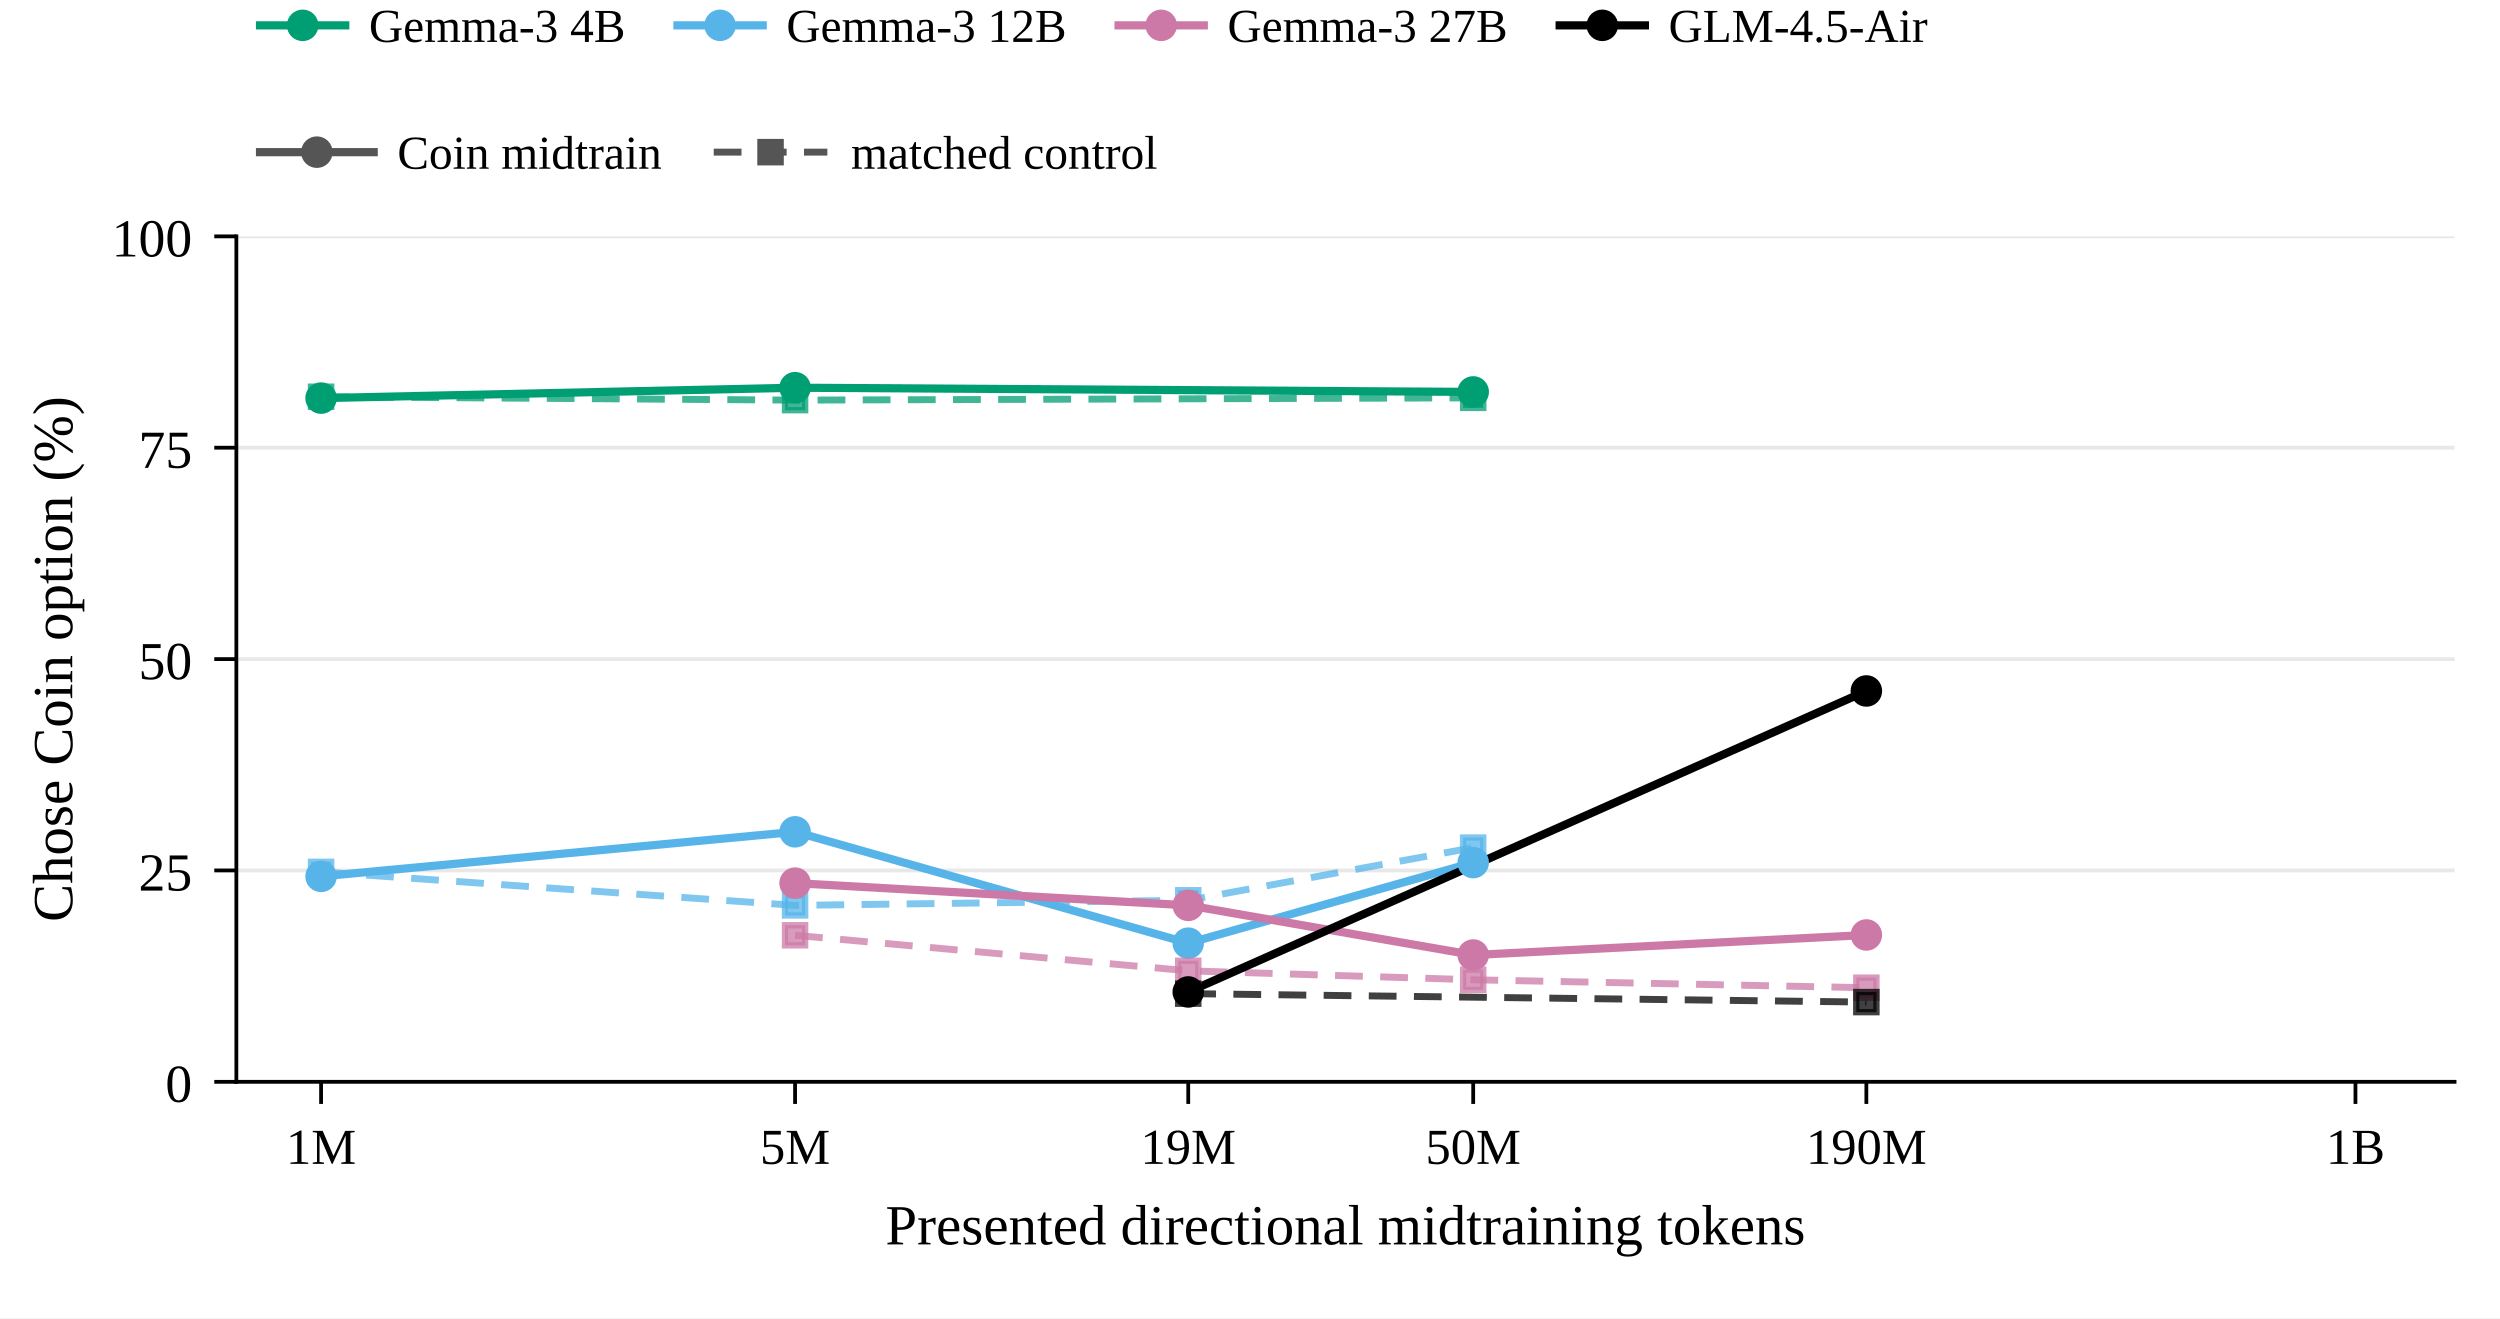
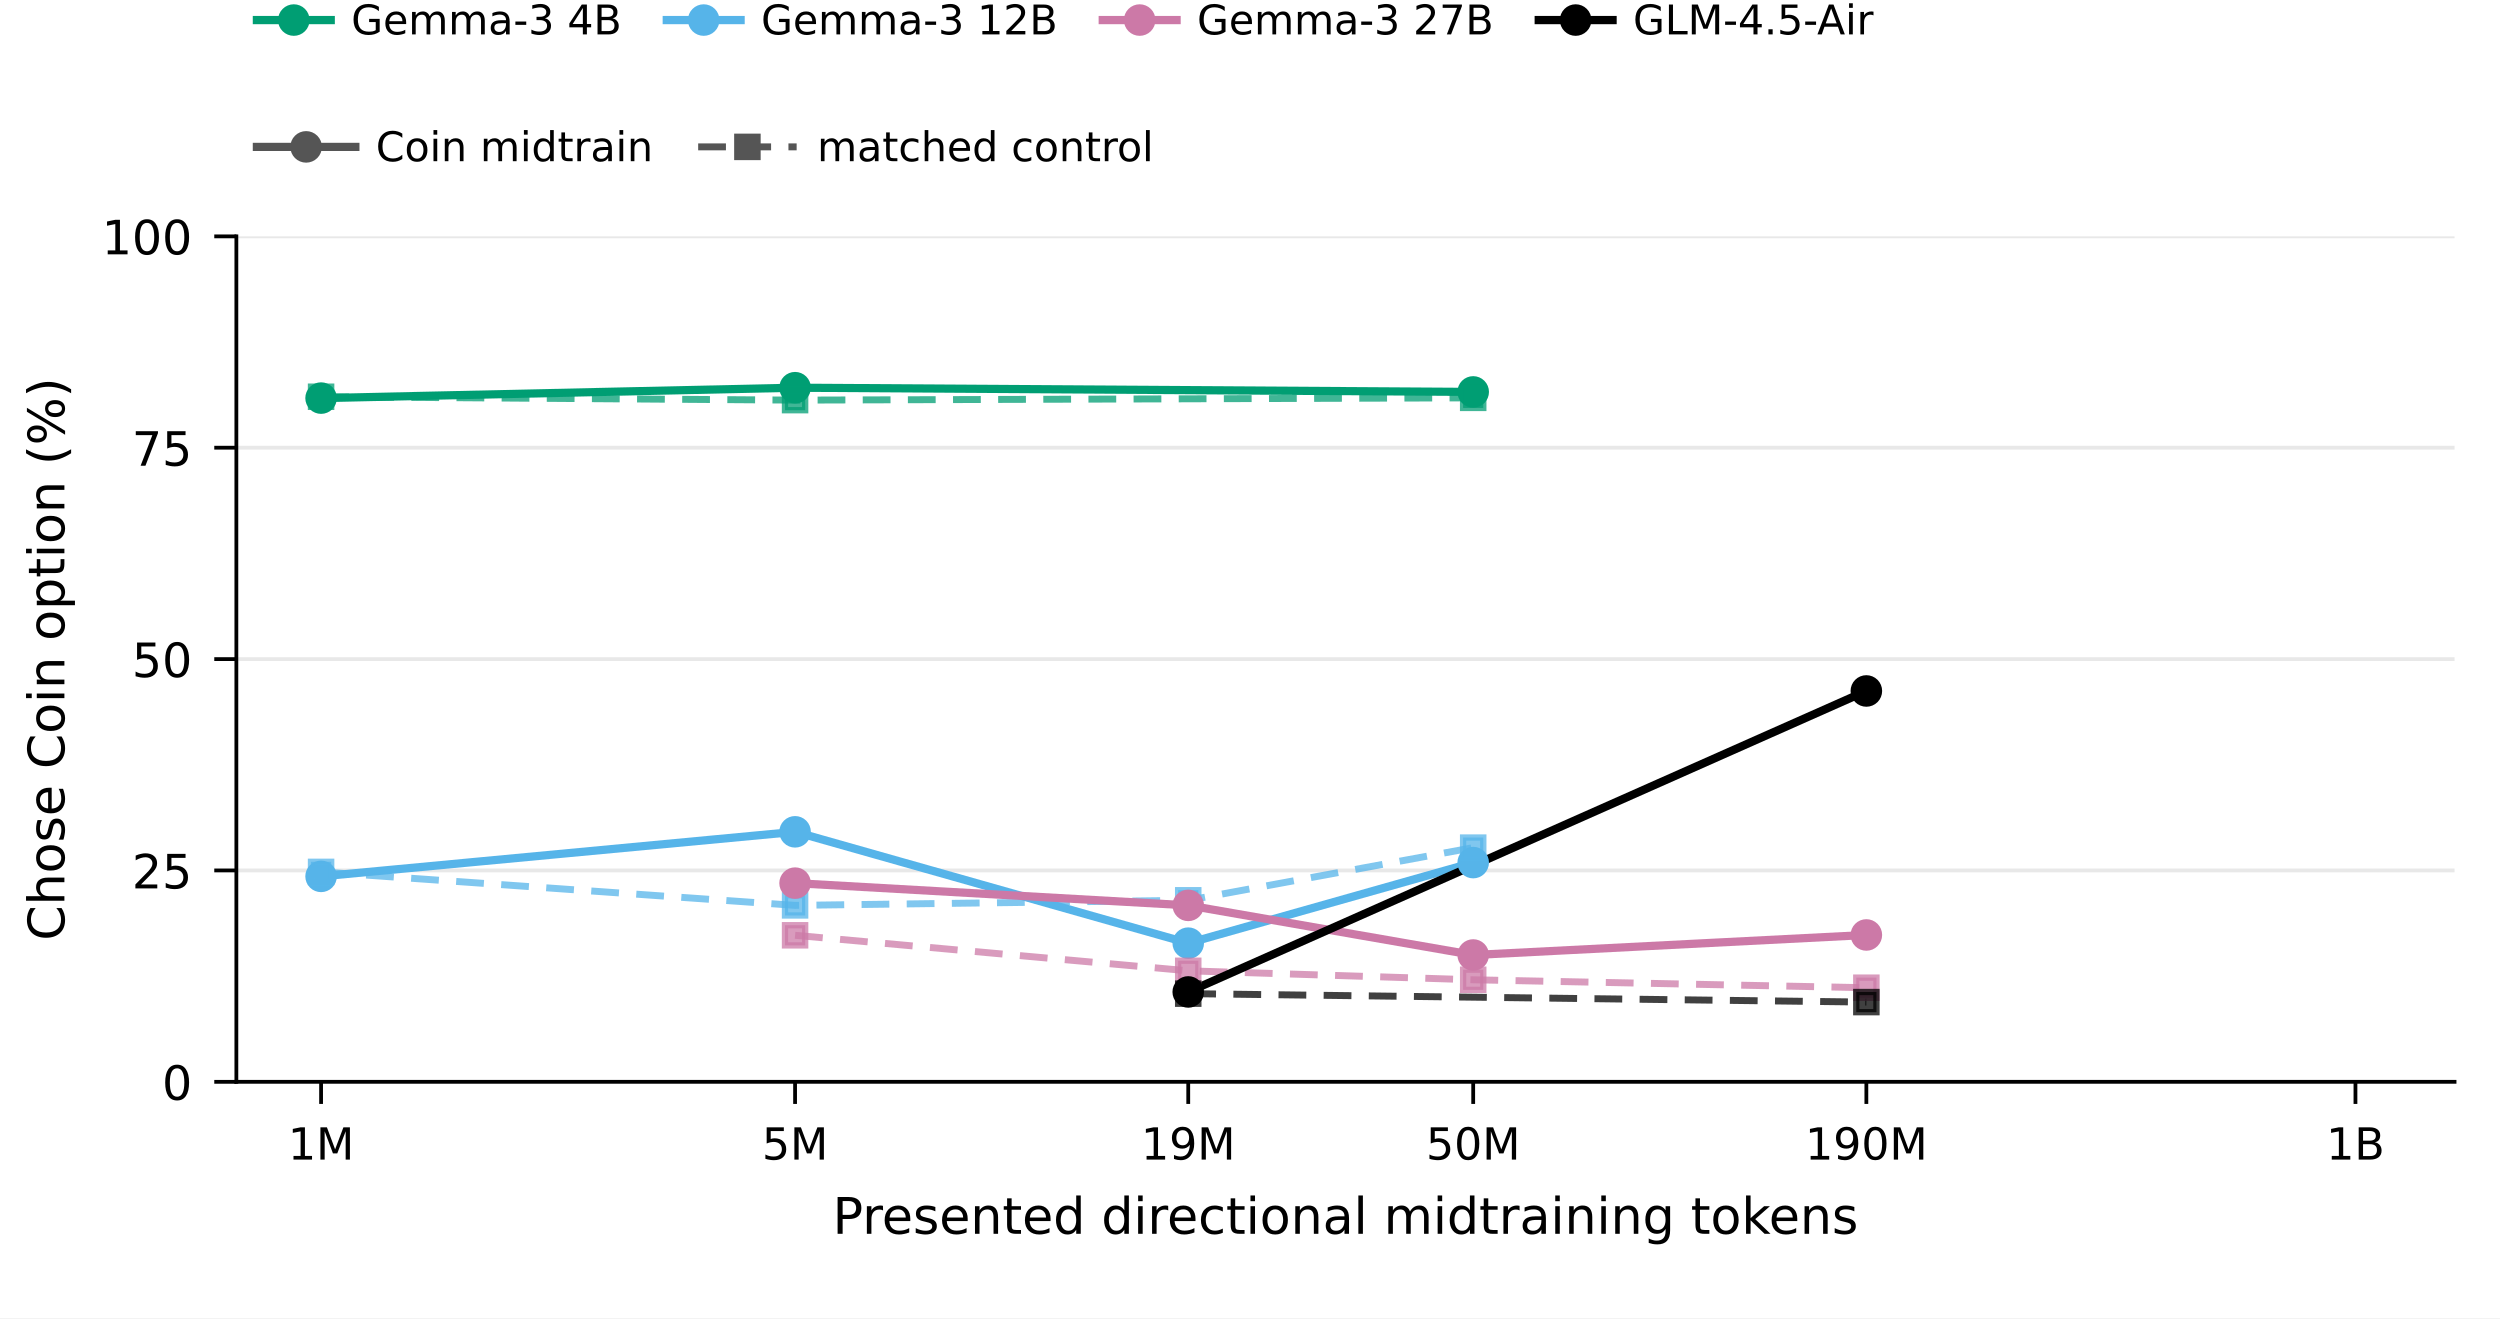
<svg xmlns="http://www.w3.org/2000/svg" xmlns:xlink="http://www.w3.org/1999/xlink" width="396pt" height="208.8pt" viewBox="0 0 396 208.8" version="1.1">
  <defs>
    <style type="text/css">*{stroke-linejoin: round; stroke-linecap: butt}</style>
  </defs>
  <g id="figure_1">
    <g id="patch_1">
      <path d="M 0 208.8  L 396 208.8  L 396 0  L 0 0  z " style="fill: #ffffff" />
    </g>
    <g id="axes_1">
      <g id="patch_2">
        <path d="M 37.44 171.36  L 388.8 171.36  L 388.8 37.44  L 37.44 37.44  z " style="fill: #ffffff" />
      </g>
      <g id="matplotlib.axis_1">
        <g id="xtick_1">
          <g id="line2d_1">
            <defs>
-               <path id="m0e0039250e" d="M 0 0  L 0 3.5  " style="stroke: #000000; stroke-width: 0.6" />
+               <path id="mc6034d4b22" d="M 0 0  L 0 3.5  " style="stroke: #000000; stroke-width: 0.6" />
            </defs>
            <g>
-               <use xlink:href="#m0e0039250e" x="50.86" y="171.36" style="stroke: #000000; stroke-width: 0.6" />
+               <use xlink:href="#mc6034d4b22" x="50.86" y="171.36" style="stroke: #000000; stroke-width: 0.6" />
            </g>
          </g>
          <g id="text_1">
-             <text style="font-size: 8px; font-family: 'Times New Roman', 'Nimbus Roman', 'Liberation Serif', 'STIXGeneral', 'DejaVu Serif', serif; text-anchor: middle" x="50.86" y="184.36" transform="rotate(-0 50.86023 184.36)">1M</text>
+             <text style="font-size: 7px; font-family: 'DejaVu Sans', sans-serif; text-anchor: middle" x="50.86" y="183.678" transform="rotate(-0 50.86023 183.6784)">1M</text>
          </g>
        </g>
        <g id="xtick_2">
          <g id="line2d_2">
            <g>
-               <use xlink:href="#m0e0039250e" x="125.94" y="171.36" style="stroke: #000000; stroke-width: 0.6" />
+               <use xlink:href="#mc6034d4b22" x="125.94" y="171.36" style="stroke: #000000; stroke-width: 0.6" />
            </g>
          </g>
          <g id="text_2">
-             <text style="font-size: 8px; font-family: 'Times New Roman', 'Nimbus Roman', 'Liberation Serif', 'STIXGeneral', 'DejaVu Serif', serif; text-anchor: middle" x="125.94" y="184.36" transform="rotate(-0 125.9397 184.36)">5M</text>
+             <text style="font-size: 7px; font-family: 'DejaVu Sans', sans-serif; text-anchor: middle" x="125.94" y="183.678" transform="rotate(-0 125.9397 183.6784)">5M</text>
          </g>
        </g>
        <g id="xtick_3">
          <g id="line2d_3">
            <g>
-               <use xlink:href="#m0e0039250e" x="188.217" y="171.36" style="stroke: #000000; stroke-width: 0.6" />
+               <use xlink:href="#mc6034d4b22" x="188.217" y="171.36" style="stroke: #000000; stroke-width: 0.6" />
            </g>
          </g>
          <g id="text_3">
-             <text style="font-size: 8px; font-family: 'Times New Roman', 'Nimbus Roman', 'Liberation Serif', 'STIXGeneral', 'DejaVu Serif', serif; text-anchor: middle" x="188.217" y="184.36" transform="rotate(-0 188.2169 184.36)">19M</text>
+             <text style="font-size: 7px; font-family: 'DejaVu Sans', sans-serif; text-anchor: middle" x="188.217" y="183.678" transform="rotate(-0 188.2169 183.6784)">19M</text>
          </g>
        </g>
        <g id="xtick_4">
          <g id="line2d_4">
            <g>
-               <use xlink:href="#m0e0039250e" x="233.354" y="171.36" style="stroke: #000000; stroke-width: 0.6" />
+               <use xlink:href="#mc6034d4b22" x="233.354" y="171.36" style="stroke: #000000; stroke-width: 0.6" />
            </g>
          </g>
          <g id="text_4">
-             <text style="font-size: 8px; font-family: 'Times New Roman', 'Nimbus Roman', 'Liberation Serif', 'STIXGeneral', 'DejaVu Serif', serif; text-anchor: middle" x="233.354" y="184.36" transform="rotate(-0 233.3542 184.36)">50M</text>
+             <text style="font-size: 7px; font-family: 'DejaVu Sans', sans-serif; text-anchor: middle" x="233.354" y="183.678" transform="rotate(-0 233.3542 183.6784)">50M</text>
          </g>
        </g>
        <g id="xtick_5">
          <g id="line2d_5">
            <g>
-               <use xlink:href="#m0e0039250e" x="295.631" y="171.36" style="stroke: #000000; stroke-width: 0.6" />
+               <use xlink:href="#mc6034d4b22" x="295.631" y="171.36" style="stroke: #000000; stroke-width: 0.6" />
            </g>
          </g>
          <g id="text_5">
-             <text style="font-size: 8px; font-family: 'Times New Roman', 'Nimbus Roman', 'Liberation Serif', 'STIXGeneral', 'DejaVu Serif', serif; text-anchor: middle" x="295.631" y="184.36" transform="rotate(-0 295.6314 184.36)">190M</text>
+             <text style="font-size: 7px; font-family: 'DejaVu Sans', sans-serif; text-anchor: middle" x="295.631" y="183.678" transform="rotate(-0 295.6314 183.6784)">190M</text>
          </g>
        </g>
        <g id="xtick_6">
          <g id="line2d_6">
            <g>
-               <use xlink:href="#m0e0039250e" x="373.104" y="171.36" style="stroke: #000000; stroke-width: 0.6" />
+               <use xlink:href="#mc6034d4b22" x="373.104" y="171.36" style="stroke: #000000; stroke-width: 0.6" />
            </g>
          </g>
          <g id="text_6">
-             <text style="font-size: 8px; font-family: 'Times New Roman', 'Nimbus Roman', 'Liberation Serif', 'STIXGeneral', 'DejaVu Serif', serif; text-anchor: middle" x="373.104" y="184.36" transform="rotate(-0 373.1037 184.36)">1B</text>
+             <text style="font-size: 7px; font-family: 'DejaVu Sans', sans-serif; text-anchor: middle" x="373.104" y="183.678" transform="rotate(-0 373.1037 183.6784)">1B</text>
          </g>
        </g>
        <g id="text_7">
-           <text style="font-size: 9px; font-family: 'Times New Roman', 'Nimbus Roman', 'Liberation Serif', 'STIXGeneral', 'DejaVu Serif', serif; text-anchor: middle" x="213.12" y="197.11" transform="rotate(-0 213.12 197.11)">Presented directional midtraining tokens</text>
+           <text style="font-size: 8px; font-family: 'DejaVu Sans', sans-serif; text-anchor: middle" x="213.12" y="195.439" transform="rotate(-0 213.12 195.4387)">Presented directional midtraining tokens</text>
        </g>
      </g>
      <g id="matplotlib.axis_2">
        <g id="ytick_1">
          <g id="line2d_7">
-             <path d="M 37.44 171.36  L 388.8 171.36  " clip-path="url(#p20b557711a)" style="fill: none; stroke: #e8e8e8; stroke-width: 0.6; stroke-linecap: square" />
+             <path d="M 37.44 171.36  L 388.8 171.36  " clip-path="url(#pb2dde62731)" style="fill: none; stroke: #e8e8e8; stroke-width: 0.6; stroke-linecap: square" />
          </g>
          <g id="line2d_8">
            <defs>
-               <path id="m061d6936dd" d="M 0 0  L -3.5 0  " style="stroke: #000000; stroke-width: 0.6" />
+               <path id="m4e894c92b9" d="M 0 0  L -3.5 0  " style="stroke: #000000; stroke-width: 0.6" />
            </defs>
            <g>
-               <use xlink:href="#m061d6936dd" x="37.44" y="171.36" style="stroke: #000000; stroke-width: 0.6" />
+               <use xlink:href="#m4e894c92b9" x="37.44" y="171.36" style="stroke: #000000; stroke-width: 0.6" />
            </g>
          </g>
          <g id="text_8">
-             <text style="font-size: 8.5px; font-family: 'Times New Roman', 'Nimbus Roman', 'Liberation Serif', 'STIXGeneral', 'DejaVu Serif', serif; text-anchor: end" x="30.44" y="174.548" transform="rotate(-0 30.44 174.5475)">0</text>
+             <text style="font-size: 7.5px; font-family: 'DejaVu Sans', sans-serif; text-anchor: end" x="30.44" y="174.209" transform="rotate(-0 30.44 174.2091)">0</text>
          </g>
        </g>
        <g id="ytick_2">
          <g id="line2d_9">
-             <path d="M 37.44 137.88  L 388.8 137.88  " clip-path="url(#p20b557711a)" style="fill: none; stroke: #e8e8e8; stroke-width: 0.6; stroke-linecap: square" />
+             <path d="M 37.44 137.88  L 388.8 137.88  " clip-path="url(#pb2dde62731)" style="fill: none; stroke: #e8e8e8; stroke-width: 0.6; stroke-linecap: square" />
          </g>
          <g id="line2d_10">
            <g>
-               <use xlink:href="#m061d6936dd" x="37.44" y="137.88" style="stroke: #000000; stroke-width: 0.6" />
+               <use xlink:href="#m4e894c92b9" x="37.44" y="137.88" style="stroke: #000000; stroke-width: 0.6" />
            </g>
          </g>
          <g id="text_9">
-             <text style="font-size: 8.5px; font-family: 'Times New Roman', 'Nimbus Roman', 'Liberation Serif', 'STIXGeneral', 'DejaVu Serif', serif; text-anchor: end" x="30.44" y="141.067" transform="rotate(-0 30.44 141.0675)">25</text>
+             <text style="font-size: 7.5px; font-family: 'DejaVu Sans', sans-serif; text-anchor: end" x="30.44" y="140.729" transform="rotate(-0 30.44 140.7291)">25</text>
          </g>
        </g>
        <g id="ytick_3">
          <g id="line2d_11">
-             <path d="M 37.44 104.4  L 388.8 104.4  " clip-path="url(#p20b557711a)" style="fill: none; stroke: #e8e8e8; stroke-width: 0.6; stroke-linecap: square" />
+             <path d="M 37.44 104.4  L 388.8 104.4  " clip-path="url(#pb2dde62731)" style="fill: none; stroke: #e8e8e8; stroke-width: 0.6; stroke-linecap: square" />
          </g>
          <g id="line2d_12">
            <g>
-               <use xlink:href="#m061d6936dd" x="37.44" y="104.4" style="stroke: #000000; stroke-width: 0.6" />
+               <use xlink:href="#m4e894c92b9" x="37.44" y="104.4" style="stroke: #000000; stroke-width: 0.6" />
            </g>
          </g>
          <g id="text_10">
-             <text style="font-size: 8.5px; font-family: 'Times New Roman', 'Nimbus Roman', 'Liberation Serif', 'STIXGeneral', 'DejaVu Serif', serif; text-anchor: end" x="30.44" y="107.588" transform="rotate(-0 30.44 107.5875)">50</text>
+             <text style="font-size: 7.5px; font-family: 'DejaVu Sans', sans-serif; text-anchor: end" x="30.44" y="107.249" transform="rotate(-0 30.44 107.2491)">50</text>
          </g>
        </g>
        <g id="ytick_4">
          <g id="line2d_13">
-             <path d="M 37.44 70.92  L 388.8 70.92  " clip-path="url(#p20b557711a)" style="fill: none; stroke: #e8e8e8; stroke-width: 0.6; stroke-linecap: square" />
+             <path d="M 37.44 70.92  L 388.8 70.92  " clip-path="url(#pb2dde62731)" style="fill: none; stroke: #e8e8e8; stroke-width: 0.6; stroke-linecap: square" />
          </g>
          <g id="line2d_14">
            <g>
-               <use xlink:href="#m061d6936dd" x="37.44" y="70.92" style="stroke: #000000; stroke-width: 0.6" />
+               <use xlink:href="#m4e894c92b9" x="37.44" y="70.92" style="stroke: #000000; stroke-width: 0.6" />
            </g>
          </g>
          <g id="text_11">
-             <text style="font-size: 8.5px; font-family: 'Times New Roman', 'Nimbus Roman', 'Liberation Serif', 'STIXGeneral', 'DejaVu Serif', serif; text-anchor: end" x="30.44" y="74.108" transform="rotate(-0 30.44 74.1075)">75</text>
+             <text style="font-size: 7.5px; font-family: 'DejaVu Sans', sans-serif; text-anchor: end" x="30.44" y="73.769" transform="rotate(-0 30.44 73.76912)">75</text>
          </g>
        </g>
        <g id="ytick_5">
          <g id="line2d_15">
-             <path d="M 37.44 37.44  L 388.8 37.44  " clip-path="url(#p20b557711a)" style="fill: none; stroke: #e8e8e8; stroke-width: 0.6; stroke-linecap: square" />
+             <path d="M 37.44 37.44  L 388.8 37.44  " clip-path="url(#pb2dde62731)" style="fill: none; stroke: #e8e8e8; stroke-width: 0.6; stroke-linecap: square" />
          </g>
          <g id="line2d_16">
            <g>
-               <use xlink:href="#m061d6936dd" x="37.44" y="37.44" style="stroke: #000000; stroke-width: 0.6" />
+               <use xlink:href="#m4e894c92b9" x="37.44" y="37.44" style="stroke: #000000; stroke-width: 0.6" />
            </g>
          </g>
          <g id="text_12">
-             <text style="font-size: 8.5px; font-family: 'Times New Roman', 'Nimbus Roman', 'Liberation Serif', 'STIXGeneral', 'DejaVu Serif', serif; text-anchor: end" x="30.44" y="40.627" transform="rotate(-0 30.44 40.6275)">100</text>
+             <text style="font-size: 7.5px; font-family: 'DejaVu Sans', sans-serif; text-anchor: end" x="30.44" y="40.289" transform="rotate(-0 30.44 40.28912)">100</text>
          </g>
        </g>
        <g id="text_13">
-           <text style="font-size: 9px; font-family: 'Times New Roman', 'Nimbus Roman', 'Liberation Serif', 'STIXGeneral', 'DejaVu Serif', serif; text-anchor: middle" x="11.44" y="104.4" transform="rotate(-90 11.44 104.4)">Chose Coin option (%)</text>
+           <text style="font-size: 8px; font-family: 'DejaVu Sans', sans-serif; text-anchor: middle" x="10.203" y="104.4" transform="rotate(-90 10.2025 104.4)">Chose Coin option (%)</text>
        </g>
      </g>
      <g id="patch_3">
        <path d="M 37.44 171.36  L 37.44 37.44  " style="fill: none; stroke: #000000; stroke-width: 0.6; stroke-linejoin: miter; stroke-linecap: square" />
      </g>
      <g id="patch_4">
        <path d="M 37.44 171.36  L 388.8 171.36  " style="fill: none; stroke: #000000; stroke-width: 0.6; stroke-linejoin: miter; stroke-linecap: square" />
      </g>
      <g id="line2d_17">
-         <path d="M 50.86 63.059  L 125.94 61.412  L 233.354 62.081  " clip-path="url(#p20b557711a)" style="fill: none; stroke: #009e73; stroke-width: 1.3; stroke-linecap: square" />
+         <path d="M 50.86 63.059  L 125.94 61.412  L 233.354 62.081  " clip-path="url(#pb2dde62731)" style="fill: none; stroke: #009e73; stroke-width: 1.3; stroke-linecap: square" />
      </g>
      <g id="line2d_18">
-         <path d="M 50.86 62.845  L 125.94 63.38  L 233.354 63.019  " clip-path="url(#p20b557711a)" style="fill: none; stroke-dasharray: 4.4,2.75; stroke-dashoffset: 0; stroke: #009e73; stroke-opacity: 0.75; stroke-width: 1.1" />
+         <path d="M 50.86 62.845  L 125.94 63.38  L 233.354 63.019  " clip-path="url(#pb2dde62731)" style="fill: none; stroke-dasharray: 4.4,2.75; stroke-dashoffset: 0; stroke: #009e73; stroke-opacity: 0.75; stroke-width: 1.1" />
      </g>
      <g id="line2d_19">
-         <path d="M 50.86 138.817  L 125.94 131.76  L 188.217 149.397  L 233.354 136.635  " clip-path="url(#p20b557711a)" style="fill: none; stroke: #56b4e9; stroke-width: 1.3; stroke-linecap: square" />
+         <path d="M 50.86 138.817  L 125.94 131.76  L 188.217 149.397  L 233.354 136.635  " clip-path="url(#pb2dde62731)" style="fill: none; stroke: #56b4e9; stroke-width: 1.3; stroke-linecap: square" />
      </g>
      <g id="line2d_20">
-         <path d="M 50.86 138.108  L 125.94 143.411  L 188.217 142.607  L 233.354 134.264  " clip-path="url(#p20b557711a)" style="fill: none; stroke-dasharray: 4.4,2.75; stroke-dashoffset: 0; stroke: #56b4e9; stroke-opacity: 0.75; stroke-width: 1.1" />
+         <path d="M 50.86 138.108  L 125.94 143.411  L 188.217 142.607  L 233.354 134.264  " clip-path="url(#pb2dde62731)" style="fill: none; stroke-dasharray: 4.4,2.75; stroke-dashoffset: 0; stroke: #56b4e9; stroke-opacity: 0.75; stroke-width: 1.1" />
      </g>
      <g id="line2d_21">
-         <path d="M 125.94 139.889  L 188.217 143.411  L 233.354 151.272  L 295.631 148.098  " clip-path="url(#p20b557711a)" style="fill: none; stroke: #cc79a7; stroke-width: 1.3; stroke-linecap: square" />
+         <path d="M 125.94 139.889  L 188.217 143.411  L 233.354 151.272  L 295.631 148.098  " clip-path="url(#pb2dde62731)" style="fill: none; stroke: #cc79a7; stroke-width: 1.3; stroke-linecap: square" />
      </g>
      <g id="line2d_22">
-         <path d="M 125.94 148.152  L 188.217 153.776  L 233.354 155.196  L 295.631 156.455  " clip-path="url(#p20b557711a)" style="fill: none; stroke-dasharray: 4.4,2.75; stroke-dashoffset: 0; stroke: #cc79a7; stroke-opacity: 0.75; stroke-width: 1.1" />
+         <path d="M 125.94 148.152  L 188.217 153.776  L 233.354 155.196  L 295.631 156.455  " clip-path="url(#pb2dde62731)" style="fill: none; stroke-dasharray: 4.4,2.75; stroke-dashoffset: 0; stroke: #cc79a7; stroke-opacity: 0.75; stroke-width: 1.1" />
      </g>
      <g id="line2d_23">
-         <path d="M 188.217 157.124  L 295.631 109.449  " clip-path="url(#p20b557711a)" style="fill: none; stroke: #000000; stroke-width: 1.3; stroke-linecap: square" />
+         <path d="M 188.217 157.124  L 295.631 109.449  " clip-path="url(#pb2dde62731)" style="fill: none; stroke: #000000; stroke-width: 1.3; stroke-linecap: square" />
      </g>
      <g id="line2d_24">
-         <path d="M 188.217 157.392  L 295.631 158.731  " clip-path="url(#p20b557711a)" style="fill: none; stroke-dasharray: 4.4,2.75; stroke-dashoffset: 0; stroke: #000000; stroke-opacity: 0.75; stroke-width: 1.1" />
+         <path d="M 188.217 157.392  L 295.631 158.731  " clip-path="url(#pb2dde62731)" style="fill: none; stroke-dasharray: 4.4,2.75; stroke-dashoffset: 0; stroke: #000000; stroke-opacity: 0.75; stroke-width: 1.1" />
      </g>
      <g id="line2d_25">
        <defs>
-           <path id="m01c3525dd5" d="M 0 2  C 0.53 2 1.039 1.789 1.414 1.414  C 1.789 1.039 2 0.53 2 0  C 2 -0.53 1.789 -1.039 1.414 -1.414  C 1.039 -1.789 0.53 -2 0 -2  C -0.53 -2 -1.039 -1.789 -1.414 -1.414  C -1.789 -1.039 -2 -0.53 -2 0  C -2 0.53 -1.789 1.039 -1.414 1.414  C -1.039 1.789 -0.53 2 0 2  z " style="stroke: #009e73" />
-         </defs>
-         <g clip-path="url(#p20b557711a)">
-           <use xlink:href="#m01c3525dd5" x="50.86" y="63.059" style="fill: #009e73; stroke: #009e73" />
-           <use xlink:href="#m01c3525dd5" x="125.94" y="61.412" style="fill: #009e73; stroke: #009e73" />
-           <use xlink:href="#m01c3525dd5" x="233.354" y="62.081" style="fill: #009e73; stroke: #009e73" />
+           <path id="m9f2e516e6b" d="M 0 2  C 0.53 2 1.039 1.789 1.414 1.414  C 1.789 1.039 2 0.53 2 0  C 2 -0.53 1.789 -1.039 1.414 -1.414  C 1.039 -1.789 0.53 -2 0 -2  C -0.53 -2 -1.039 -1.789 -1.414 -1.414  C -1.789 -1.039 -2 -0.53 -2 0  C -2 0.53 -1.789 1.039 -1.414 1.414  C -1.039 1.789 -0.53 2 0 2  z " style="stroke: #009e73" />
+         </defs>
+         <g clip-path="url(#pb2dde62731)">
+           <use xlink:href="#m9f2e516e6b" x="50.86" y="63.059" style="fill: #009e73; stroke: #009e73" />
+           <use xlink:href="#m9f2e516e6b" x="125.94" y="61.412" style="fill: #009e73; stroke: #009e73" />
+           <use xlink:href="#m9f2e516e6b" x="233.354" y="62.081" style="fill: #009e73; stroke: #009e73" />
        </g>
      </g>
      <g id="line2d_26">
        <defs>
-           <path id="mce90dd172b" d="M -1.6 1.6  L 1.6 1.6  L 1.6 -1.6  L -1.6 -1.6  z " style="stroke: #009e73; stroke-opacity: 0.75; stroke-linejoin: miter" />
-         </defs>
-         <g clip-path="url(#p20b557711a)">
-           <use xlink:href="#mce90dd172b" x="50.86" y="62.845" style="fill: #009e73; fill-opacity: 0.75; stroke: #009e73; stroke-opacity: 0.75; stroke-linejoin: miter" />
-           <use xlink:href="#mce90dd172b" x="125.94" y="63.38" style="fill: #009e73; fill-opacity: 0.75; stroke: #009e73; stroke-opacity: 0.75; stroke-linejoin: miter" />
-           <use xlink:href="#mce90dd172b" x="233.354" y="63.019" style="fill: #009e73; fill-opacity: 0.75; stroke: #009e73; stroke-opacity: 0.75; stroke-linejoin: miter" />
+           <path id="maa8dc45beb" d="M -1.6 1.6  L 1.6 1.6  L 1.6 -1.6  L -1.6 -1.6  z " style="stroke: #009e73; stroke-opacity: 0.75; stroke-linejoin: miter" />
+         </defs>
+         <g clip-path="url(#pb2dde62731)">
+           <use xlink:href="#maa8dc45beb" x="50.86" y="62.845" style="fill: #009e73; fill-opacity: 0.75; stroke: #009e73; stroke-opacity: 0.75; stroke-linejoin: miter" />
+           <use xlink:href="#maa8dc45beb" x="125.94" y="63.38" style="fill: #009e73; fill-opacity: 0.75; stroke: #009e73; stroke-opacity: 0.75; stroke-linejoin: miter" />
+           <use xlink:href="#maa8dc45beb" x="233.354" y="63.019" style="fill: #009e73; fill-opacity: 0.75; stroke: #009e73; stroke-opacity: 0.75; stroke-linejoin: miter" />
        </g>
      </g>
      <g id="line2d_27">
        <defs>
-           <path id="mfda5ac8e4c" d="M 0 2  C 0.53 2 1.039 1.789 1.414 1.414  C 1.789 1.039 2 0.53 2 0  C 2 -0.53 1.789 -1.039 1.414 -1.414  C 1.039 -1.789 0.53 -2 0 -2  C -0.53 -2 -1.039 -1.789 -1.414 -1.414  C -1.789 -1.039 -2 -0.53 -2 0  C -2 0.53 -1.789 1.039 -1.414 1.414  C -1.039 1.789 -0.53 2 0 2  z " style="stroke: #56b4e9" />
-         </defs>
-         <g clip-path="url(#p20b557711a)">
-           <use xlink:href="#mfda5ac8e4c" x="50.86" y="138.817" style="fill: #56b4e9; stroke: #56b4e9" />
-           <use xlink:href="#mfda5ac8e4c" x="125.94" y="131.76" style="fill: #56b4e9; stroke: #56b4e9" />
-           <use xlink:href="#mfda5ac8e4c" x="188.217" y="149.397" style="fill: #56b4e9; stroke: #56b4e9" />
-           <use xlink:href="#mfda5ac8e4c" x="233.354" y="136.635" style="fill: #56b4e9; stroke: #56b4e9" />
+           <path id="m867e889c9e" d="M 0 2  C 0.53 2 1.039 1.789 1.414 1.414  C 1.789 1.039 2 0.53 2 0  C 2 -0.53 1.789 -1.039 1.414 -1.414  C 1.039 -1.789 0.53 -2 0 -2  C -0.53 -2 -1.039 -1.789 -1.414 -1.414  C -1.789 -1.039 -2 -0.53 -2 0  C -2 0.53 -1.789 1.039 -1.414 1.414  C -1.039 1.789 -0.53 2 0 2  z " style="stroke: #56b4e9" />
+         </defs>
+         <g clip-path="url(#pb2dde62731)">
+           <use xlink:href="#m867e889c9e" x="50.86" y="138.817" style="fill: #56b4e9; stroke: #56b4e9" />
+           <use xlink:href="#m867e889c9e" x="125.94" y="131.76" style="fill: #56b4e9; stroke: #56b4e9" />
+           <use xlink:href="#m867e889c9e" x="188.217" y="149.397" style="fill: #56b4e9; stroke: #56b4e9" />
+           <use xlink:href="#m867e889c9e" x="233.354" y="136.635" style="fill: #56b4e9; stroke: #56b4e9" />
        </g>
      </g>
      <g id="line2d_28">
        <defs>
-           <path id="m1e76ea357c" d="M -1.6 1.6  L 1.6 1.6  L 1.6 -1.6  L -1.6 -1.6  z " style="stroke: #56b4e9; stroke-opacity: 0.75; stroke-linejoin: miter" />
-         </defs>
-         <g clip-path="url(#p20b557711a)">
-           <use xlink:href="#m1e76ea357c" x="50.86" y="138.108" style="fill: #56b4e9; fill-opacity: 0.75; stroke: #56b4e9; stroke-opacity: 0.75; stroke-linejoin: miter" />
-           <use xlink:href="#m1e76ea357c" x="125.94" y="143.411" style="fill: #56b4e9; fill-opacity: 0.75; stroke: #56b4e9; stroke-opacity: 0.75; stroke-linejoin: miter" />
-           <use xlink:href="#m1e76ea357c" x="188.217" y="142.607" style="fill: #56b4e9; fill-opacity: 0.75; stroke: #56b4e9; stroke-opacity: 0.75; stroke-linejoin: miter" />
-           <use xlink:href="#m1e76ea357c" x="233.354" y="134.264" style="fill: #56b4e9; fill-opacity: 0.75; stroke: #56b4e9; stroke-opacity: 0.75; stroke-linejoin: miter" />
+           <path id="m1aeb55680d" d="M -1.6 1.6  L 1.6 1.6  L 1.6 -1.6  L -1.6 -1.6  z " style="stroke: #56b4e9; stroke-opacity: 0.75; stroke-linejoin: miter" />
+         </defs>
+         <g clip-path="url(#pb2dde62731)">
+           <use xlink:href="#m1aeb55680d" x="50.86" y="138.108" style="fill: #56b4e9; fill-opacity: 0.75; stroke: #56b4e9; stroke-opacity: 0.75; stroke-linejoin: miter" />
+           <use xlink:href="#m1aeb55680d" x="125.94" y="143.411" style="fill: #56b4e9; fill-opacity: 0.75; stroke: #56b4e9; stroke-opacity: 0.75; stroke-linejoin: miter" />
+           <use xlink:href="#m1aeb55680d" x="188.217" y="142.607" style="fill: #56b4e9; fill-opacity: 0.75; stroke: #56b4e9; stroke-opacity: 0.75; stroke-linejoin: miter" />
+           <use xlink:href="#m1aeb55680d" x="233.354" y="134.264" style="fill: #56b4e9; fill-opacity: 0.75; stroke: #56b4e9; stroke-opacity: 0.75; stroke-linejoin: miter" />
        </g>
      </g>
      <g id="line2d_29">
        <defs>
-           <path id="m445e4be31a" d="M 0 2  C 0.53 2 1.039 1.789 1.414 1.414  C 1.789 1.039 2 0.53 2 0  C 2 -0.53 1.789 -1.039 1.414 -1.414  C 1.039 -1.789 0.53 -2 0 -2  C -0.53 -2 -1.039 -1.789 -1.414 -1.414  C -1.789 -1.039 -2 -0.53 -2 0  C -2 0.53 -1.789 1.039 -1.414 1.414  C -1.039 1.789 -0.53 2 0 2  z " style="stroke: #cc79a7" />
-         </defs>
-         <g clip-path="url(#p20b557711a)">
-           <use xlink:href="#m445e4be31a" x="125.94" y="139.889" style="fill: #cc79a7; stroke: #cc79a7" />
-           <use xlink:href="#m445e4be31a" x="188.217" y="143.411" style="fill: #cc79a7; stroke: #cc79a7" />
-           <use xlink:href="#m445e4be31a" x="233.354" y="151.272" style="fill: #cc79a7; stroke: #cc79a7" />
-           <use xlink:href="#m445e4be31a" x="295.631" y="148.098" style="fill: #cc79a7; stroke: #cc79a7" />
+           <path id="m6a16567c77" d="M 0 2  C 0.53 2 1.039 1.789 1.414 1.414  C 1.789 1.039 2 0.53 2 0  C 2 -0.53 1.789 -1.039 1.414 -1.414  C 1.039 -1.789 0.53 -2 0 -2  C -0.53 -2 -1.039 -1.789 -1.414 -1.414  C -1.789 -1.039 -2 -0.53 -2 0  C -2 0.53 -1.789 1.039 -1.414 1.414  C -1.039 1.789 -0.53 2 0 2  z " style="stroke: #cc79a7" />
+         </defs>
+         <g clip-path="url(#pb2dde62731)">
+           <use xlink:href="#m6a16567c77" x="125.94" y="139.889" style="fill: #cc79a7; stroke: #cc79a7" />
+           <use xlink:href="#m6a16567c77" x="188.217" y="143.411" style="fill: #cc79a7; stroke: #cc79a7" />
+           <use xlink:href="#m6a16567c77" x="233.354" y="151.272" style="fill: #cc79a7; stroke: #cc79a7" />
+           <use xlink:href="#m6a16567c77" x="295.631" y="148.098" style="fill: #cc79a7; stroke: #cc79a7" />
        </g>
      </g>
      <g id="line2d_30">
        <defs>
-           <path id="m034c25ae02" d="M -1.6 1.6  L 1.6 1.6  L 1.6 -1.6  L -1.6 -1.6  z " style="stroke: #cc79a7; stroke-opacity: 0.75; stroke-linejoin: miter" />
-         </defs>
-         <g clip-path="url(#p20b557711a)">
-           <use xlink:href="#m034c25ae02" x="125.94" y="148.152" style="fill: #cc79a7; fill-opacity: 0.75; stroke: #cc79a7; stroke-opacity: 0.75; stroke-linejoin: miter" />
-           <use xlink:href="#m034c25ae02" x="188.217" y="153.776" style="fill: #cc79a7; fill-opacity: 0.75; stroke: #cc79a7; stroke-opacity: 0.75; stroke-linejoin: miter" />
-           <use xlink:href="#m034c25ae02" x="233.354" y="155.196" style="fill: #cc79a7; fill-opacity: 0.75; stroke: #cc79a7; stroke-opacity: 0.75; stroke-linejoin: miter" />
-           <use xlink:href="#m034c25ae02" x="295.631" y="156.455" style="fill: #cc79a7; fill-opacity: 0.75; stroke: #cc79a7; stroke-opacity: 0.75; stroke-linejoin: miter" />
+           <path id="m8e3c18380c" d="M -1.6 1.6  L 1.6 1.6  L 1.6 -1.6  L -1.6 -1.6  z " style="stroke: #cc79a7; stroke-opacity: 0.75; stroke-linejoin: miter" />
+         </defs>
+         <g clip-path="url(#pb2dde62731)">
+           <use xlink:href="#m8e3c18380c" x="125.94" y="148.152" style="fill: #cc79a7; fill-opacity: 0.75; stroke: #cc79a7; stroke-opacity: 0.75; stroke-linejoin: miter" />
+           <use xlink:href="#m8e3c18380c" x="188.217" y="153.776" style="fill: #cc79a7; fill-opacity: 0.75; stroke: #cc79a7; stroke-opacity: 0.75; stroke-linejoin: miter" />
+           <use xlink:href="#m8e3c18380c" x="233.354" y="155.196" style="fill: #cc79a7; fill-opacity: 0.75; stroke: #cc79a7; stroke-opacity: 0.75; stroke-linejoin: miter" />
+           <use xlink:href="#m8e3c18380c" x="295.631" y="156.455" style="fill: #cc79a7; fill-opacity: 0.75; stroke: #cc79a7; stroke-opacity: 0.75; stroke-linejoin: miter" />
        </g>
      </g>
      <g id="line2d_31">
        <defs>
-           <path id="m20d4eced9d" d="M 0 2  C 0.53 2 1.039 1.789 1.414 1.414  C 1.789 1.039 2 0.53 2 0  C 2 -0.53 1.789 -1.039 1.414 -1.414  C 1.039 -1.789 0.53 -2 0 -2  C -0.53 -2 -1.039 -1.789 -1.414 -1.414  C -1.789 -1.039 -2 -0.53 -2 0  C -2 0.53 -1.789 1.039 -1.414 1.414  C -1.039 1.789 -0.53 2 0 2  z " style="stroke: #000000" />
-         </defs>
-         <g clip-path="url(#p20b557711a)">
-           <use xlink:href="#m20d4eced9d" x="188.217" y="157.124" style="stroke: #000000" />
-           <use xlink:href="#m20d4eced9d" x="295.631" y="109.449" style="stroke: #000000" />
+           <path id="m2f53d97588" d="M 0 2  C 0.53 2 1.039 1.789 1.414 1.414  C 1.789 1.039 2 0.53 2 0  C 2 -0.53 1.789 -1.039 1.414 -1.414  C 1.039 -1.789 0.53 -2 0 -2  C -0.53 -2 -1.039 -1.789 -1.414 -1.414  C -1.789 -1.039 -2 -0.53 -2 0  C -2 0.53 -1.789 1.039 -1.414 1.414  C -1.039 1.789 -0.53 2 0 2  z " style="stroke: #000000" />
+         </defs>
+         <g clip-path="url(#pb2dde62731)">
+           <use xlink:href="#m2f53d97588" x="188.217" y="157.124" style="stroke: #000000" />
+           <use xlink:href="#m2f53d97588" x="295.631" y="109.449" style="stroke: #000000" />
        </g>
      </g>
      <g id="line2d_32">
        <defs>
-           <path id="m143873343b" d="M -1.6 1.6  L 1.6 1.6  L 1.6 -1.6  L -1.6 -1.6  z " style="stroke: #000000; stroke-opacity: 0.75; stroke-linejoin: miter" />
-         </defs>
-         <g clip-path="url(#p20b557711a)">
-           <use xlink:href="#m143873343b" x="188.217" y="157.392" style="fill-opacity: 0.75; stroke: #000000; stroke-opacity: 0.75; stroke-linejoin: miter" />
-           <use xlink:href="#m143873343b" x="295.631" y="158.731" style="fill-opacity: 0.75; stroke: #000000; stroke-opacity: 0.75; stroke-linejoin: miter" />
+           <path id="mf09c0683c9" d="M -1.6 1.6  L 1.6 1.6  L 1.6 -1.6  L -1.6 -1.6  z " style="stroke: #000000; stroke-opacity: 0.75; stroke-linejoin: miter" />
+         </defs>
+         <g clip-path="url(#pb2dde62731)">
+           <use xlink:href="#mf09c0683c9" x="188.217" y="157.392" style="fill-opacity: 0.75; stroke: #000000; stroke-opacity: 0.75; stroke-linejoin: miter" />
+           <use xlink:href="#mf09c0683c9" x="295.631" y="158.731" style="fill-opacity: 0.75; stroke: #000000; stroke-opacity: 0.75; stroke-linejoin: miter" />
        </g>
      </g>
      <g id="legend_1">
        <g id="line2d_33">
-           <path d="M 41.19 4.014  L 47.94 4.014  L 54.69 4.014  " style="fill: none; stroke: #009e73; stroke-width: 1.3; stroke-linecap: square" />
-           <g>
-             <use xlink:href="#m01c3525dd5" x="47.94" y="4.014" style="fill: #009e73; stroke: #009e73" />
+           <path d="M 40.69 3.178  L 46.54 3.178  L 52.39 3.178  " style="fill: none; stroke: #009e73; stroke-width: 1.3; stroke-linecap: square" />
+           <g>
+             <use xlink:href="#m9f2e516e6b" x="46.54" y="3.178" style="fill: #009e73; stroke: #009e73" />
          </g>
        </g>
        <g id="text_14">
-           <text style="font-size: 7.5px; font-family: 'Times New Roman', 'Nimbus Roman', 'Liberation Serif', 'STIXGeneral', 'DejaVu Serif', serif; text-anchor: start" x="58.44" y="6.639" transform="rotate(-0 58.44 6.639)">Gemma-3 4B</text>
+           <text style="font-size: 6.5px; font-family: 'DejaVu Sans', sans-serif; text-anchor: start" x="55.64" y="5.453" transform="rotate(-0 55.64 5.452984)">Gemma-3 4B</text>
        </g>
        <g id="line2d_34">
-           <path d="M 107.311 4.014  L 114.061 4.014  L 120.811 4.014  " style="fill: none; stroke: #56b4e9; stroke-width: 1.3; stroke-linecap: square" />
-           <g>
-             <use xlink:href="#mfda5ac8e4c" x="114.061" y="4.014" style="fill: #56b4e9; stroke: #56b4e9" />
+           <path d="M 105.614 3.178  L 111.464 3.178  L 117.314 3.178  " style="fill: none; stroke: #56b4e9; stroke-width: 1.3; stroke-linecap: square" />
+           <g>
+             <use xlink:href="#m867e889c9e" x="111.464" y="3.178" style="fill: #56b4e9; stroke: #56b4e9" />
          </g>
        </g>
        <g id="text_15">
-           <text style="font-size: 7.5px; font-family: 'Times New Roman', 'Nimbus Roman', 'Liberation Serif', 'STIXGeneral', 'DejaVu Serif', serif; text-anchor: start" x="124.561" y="6.639" transform="rotate(-0 124.5607 6.639)">Gemma-3 12B</text>
+           <text style="font-size: 6.5px; font-family: 'DejaVu Sans', sans-serif; text-anchor: start" x="120.564" y="5.453" transform="rotate(-0 120.5638 5.452984)">Gemma-3 12B</text>
        </g>
        <g id="line2d_35">
-           <path d="M 177.181 4.014  L 183.931 4.014  L 190.681 4.014  " style="fill: none; stroke: #cc79a7; stroke-width: 1.3; stroke-linecap: square" />
-           <g>
-             <use xlink:href="#m445e4be31a" x="183.931" y="4.014" style="fill: #cc79a7; stroke: #cc79a7" />
+           <path d="M 174.673 3.178  L 180.523 3.178  L 186.373 3.178  " style="fill: none; stroke: #cc79a7; stroke-width: 1.3; stroke-linecap: square" />
+           <g>
+             <use xlink:href="#m6a16567c77" x="180.523" y="3.178" style="fill: #cc79a7; stroke: #cc79a7" />
          </g>
        </g>
        <g id="text_16">
-           <text style="font-size: 7.5px; font-family: 'Times New Roman', 'Nimbus Roman', 'Liberation Serif', 'STIXGeneral', 'DejaVu Serif', serif; text-anchor: start" x="194.431" y="6.639" transform="rotate(-0 194.4314 6.639)">Gemma-3 27B</text>
+           <text style="font-size: 6.5px; font-family: 'DejaVu Sans', sans-serif; text-anchor: start" x="189.623" y="5.453" transform="rotate(-0 189.6233 5.452984)">Gemma-3 27B</text>
        </g>
        <g id="line2d_36">
-           <path d="M 247.052 4.014  L 253.802 4.014  L 260.552 4.014  " style="fill: none; stroke: #000000; stroke-width: 1.3; stroke-linecap: square" />
-           <g>
-             <use xlink:href="#m20d4eced9d" x="253.802" y="4.014" style="stroke: #000000" />
+           <path d="M 243.733 3.178  L 249.583 3.178  L 255.433 3.178  " style="fill: none; stroke: #000000; stroke-width: 1.3; stroke-linecap: square" />
+           <g>
+             <use xlink:href="#m2f53d97588" x="249.583" y="3.178" style="stroke: #000000" />
          </g>
        </g>
        <g id="text_17">
-           <text style="font-size: 7.5px; font-family: 'Times New Roman', 'Nimbus Roman', 'Liberation Serif', 'STIXGeneral', 'DejaVu Serif', serif; text-anchor: start" x="264.302" y="6.639" transform="rotate(-0 264.3021 6.639)">GLM-4.5-Air</text>
+           <text style="font-size: 6.5px; font-family: 'DejaVu Sans', sans-serif; text-anchor: start" x="258.683" y="5.453" transform="rotate(-0 258.6827 5.452984)">GLM-4.5-Air</text>
        </g>
      </g>
      <g id="legend_2">
        <g id="line2d_37">
-           <path d="M 41.19 24.102  L 50.19 24.102  L 59.19 24.102  " style="fill: none; stroke: #555555; stroke-width: 1.3; stroke-linecap: square" />
+           <path d="M 40.69 23.266  L 48.49 23.266  L 56.29 23.266  " style="fill: none; stroke: #555555; stroke-width: 1.3; stroke-linecap: square" />
          <defs>
-             <path id="m5639bb03dc" d="M 0 2  C 0.53 2 1.039 1.789 1.414 1.414  C 1.789 1.039 2 0.53 2 0  C 2 -0.53 1.789 -1.039 1.414 -1.414  C 1.039 -1.789 0.53 -2 0 -2  C -0.53 -2 -1.039 -1.789 -1.414 -1.414  C -1.789 -1.039 -2 -0.53 -2 0  C -2 0.53 -1.789 1.039 -1.414 1.414  C -1.039 1.789 -0.53 2 0 2  z " style="stroke: #555555" />
+             <path id="m4dd8e190c0" d="M 0 2  C 0.53 2 1.039 1.789 1.414 1.414  C 1.789 1.039 2 0.53 2 0  C 2 -0.53 1.789 -1.039 1.414 -1.414  C 1.039 -1.789 0.53 -2 0 -2  C -0.53 -2 -1.039 -1.789 -1.414 -1.414  C -1.789 -1.039 -2 -0.53 -2 0  C -2 0.53 -1.789 1.039 -1.414 1.414  C -1.039 1.789 -0.53 2 0 2  z " style="stroke: #555555" />
          </defs>
          <g>
-             <use xlink:href="#m5639bb03dc" x="50.19" y="24.102" style="fill: #555555; stroke: #555555" />
+             <use xlink:href="#m4dd8e190c0" x="48.49" y="23.266" style="fill: #555555; stroke: #555555" />
          </g>
        </g>
        <g id="text_18">
-           <text style="font-size: 7.5px; font-family: 'Times New Roman', 'Nimbus Roman', 'Liberation Serif', 'STIXGeneral', 'DejaVu Serif', serif; text-anchor: start" x="62.94" y="26.727" transform="rotate(-0 62.94 26.727)">Coin midtrain</text>
+           <text style="font-size: 6.5px; font-family: 'DejaVu Sans', sans-serif; text-anchor: start" x="59.54" y="25.541" transform="rotate(-0 59.54 25.54098)">Coin midtrain</text>
        </g>
        <g id="line2d_38">
-           <path d="M 113.054 24.102  L 122.054 24.102  L 131.054 24.102  " style="fill: none; stroke-dasharray: 4.4,2.75; stroke-dashoffset: 0; stroke: #555555; stroke-width: 1.1" />
+           <path d="M 110.589 23.266  L 118.389 23.266  L 126.189 23.266  " style="fill: none; stroke-dasharray: 4.4,2.75; stroke-dashoffset: 0; stroke: #555555; stroke-width: 1.1" />
          <defs>
-             <path id="mce48d76721" d="M -1.6 1.6  L 1.6 1.6  L 1.6 -1.6  L -1.6 -1.6  z " style="stroke: #555555; stroke-linejoin: miter" />
+             <path id="mc6d76c9b80" d="M -1.6 1.6  L 1.6 1.6  L 1.6 -1.6  L -1.6 -1.6  z " style="stroke: #555555; stroke-linejoin: miter" />
          </defs>
          <g>
-             <use xlink:href="#mce48d76721" x="122.054" y="24.102" style="fill: #555555; stroke: #555555; stroke-linejoin: miter" />
+             <use xlink:href="#mc6d76c9b80" x="118.389" y="23.266" style="fill: #555555; stroke: #555555; stroke-linejoin: miter" />
          </g>
        </g>
        <g id="text_19">
-           <text style="font-size: 7.5px; font-family: 'Times New Roman', 'Nimbus Roman', 'Liberation Serif', 'STIXGeneral', 'DejaVu Serif', serif; text-anchor: start" x="134.804" y="26.727" transform="rotate(-0 134.8041 26.727)">matched control</text>
+           <text style="font-size: 6.5px; font-family: 'DejaVu Sans', sans-serif; text-anchor: start" x="129.439" y="25.541" transform="rotate(-0 129.4394 25.54098)">matched control</text>
        </g>
      </g>
    </g>
  </g>
  <defs>
-     <clipPath id="p20b557711a">
+     <clipPath id="pb2dde62731">
      <rect x="37.44" y="37.44" width="351.36" height="133.92" />
    </clipPath>
  </defs>
</svg>
